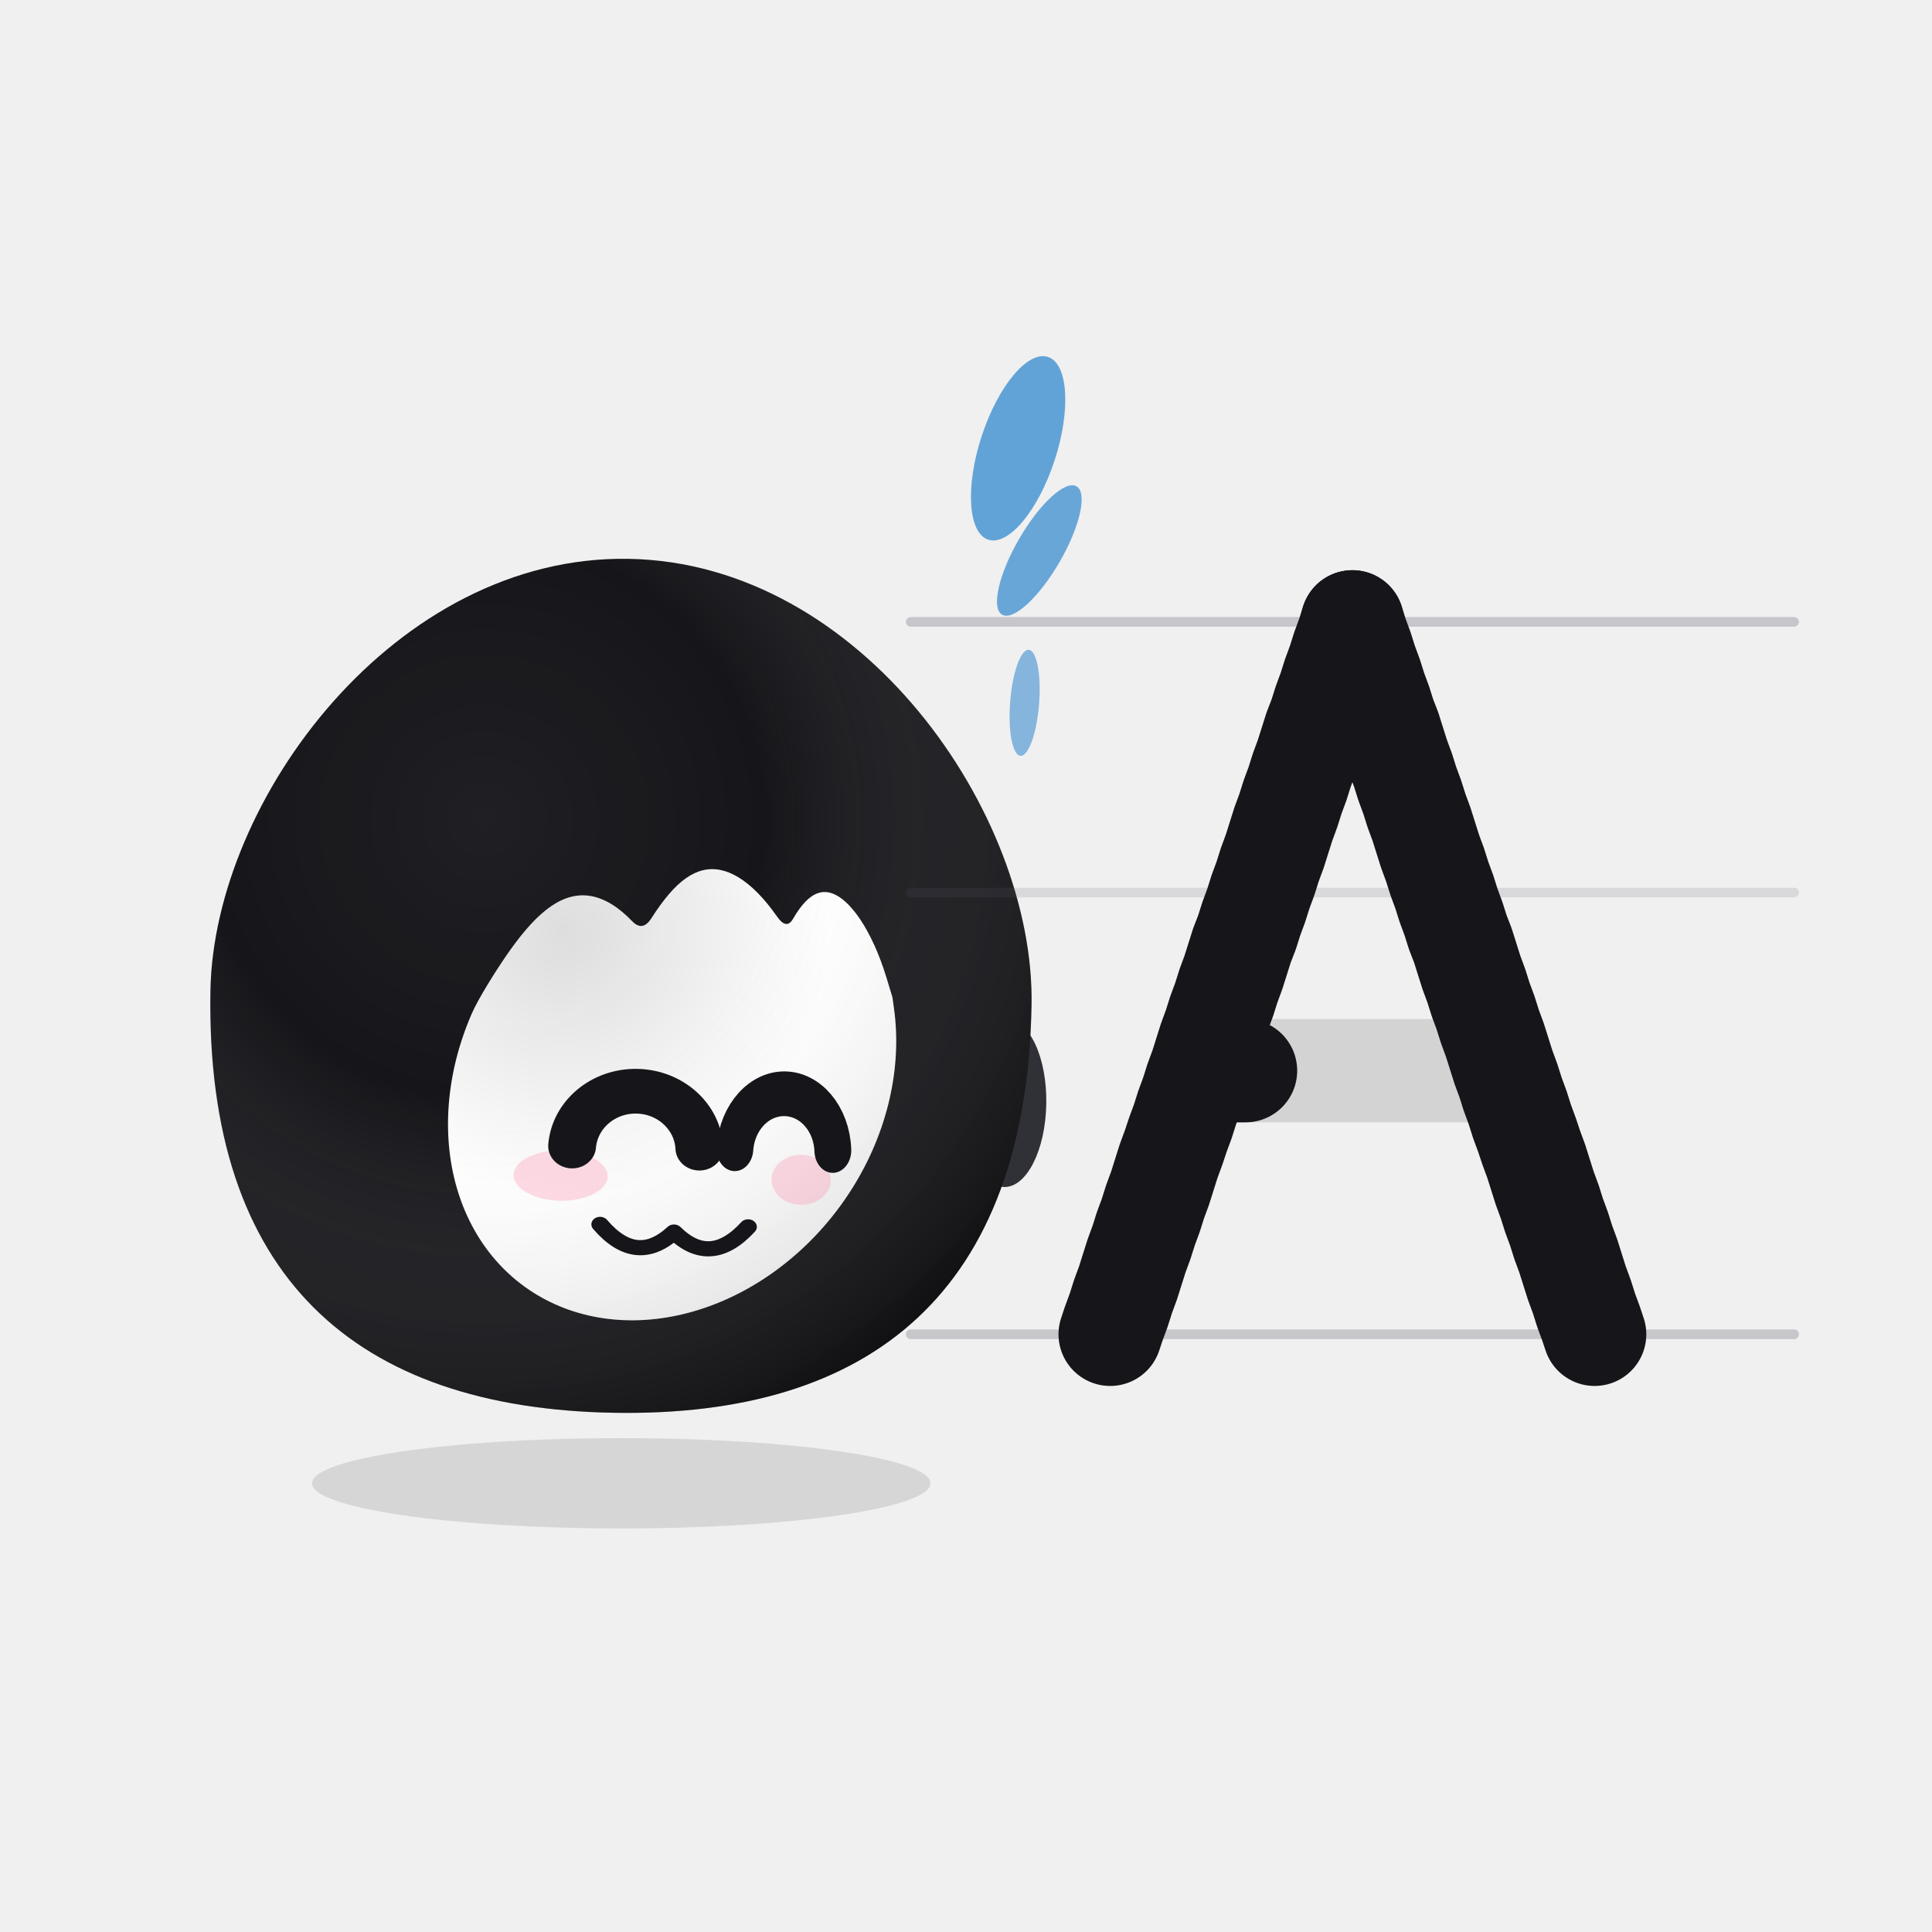
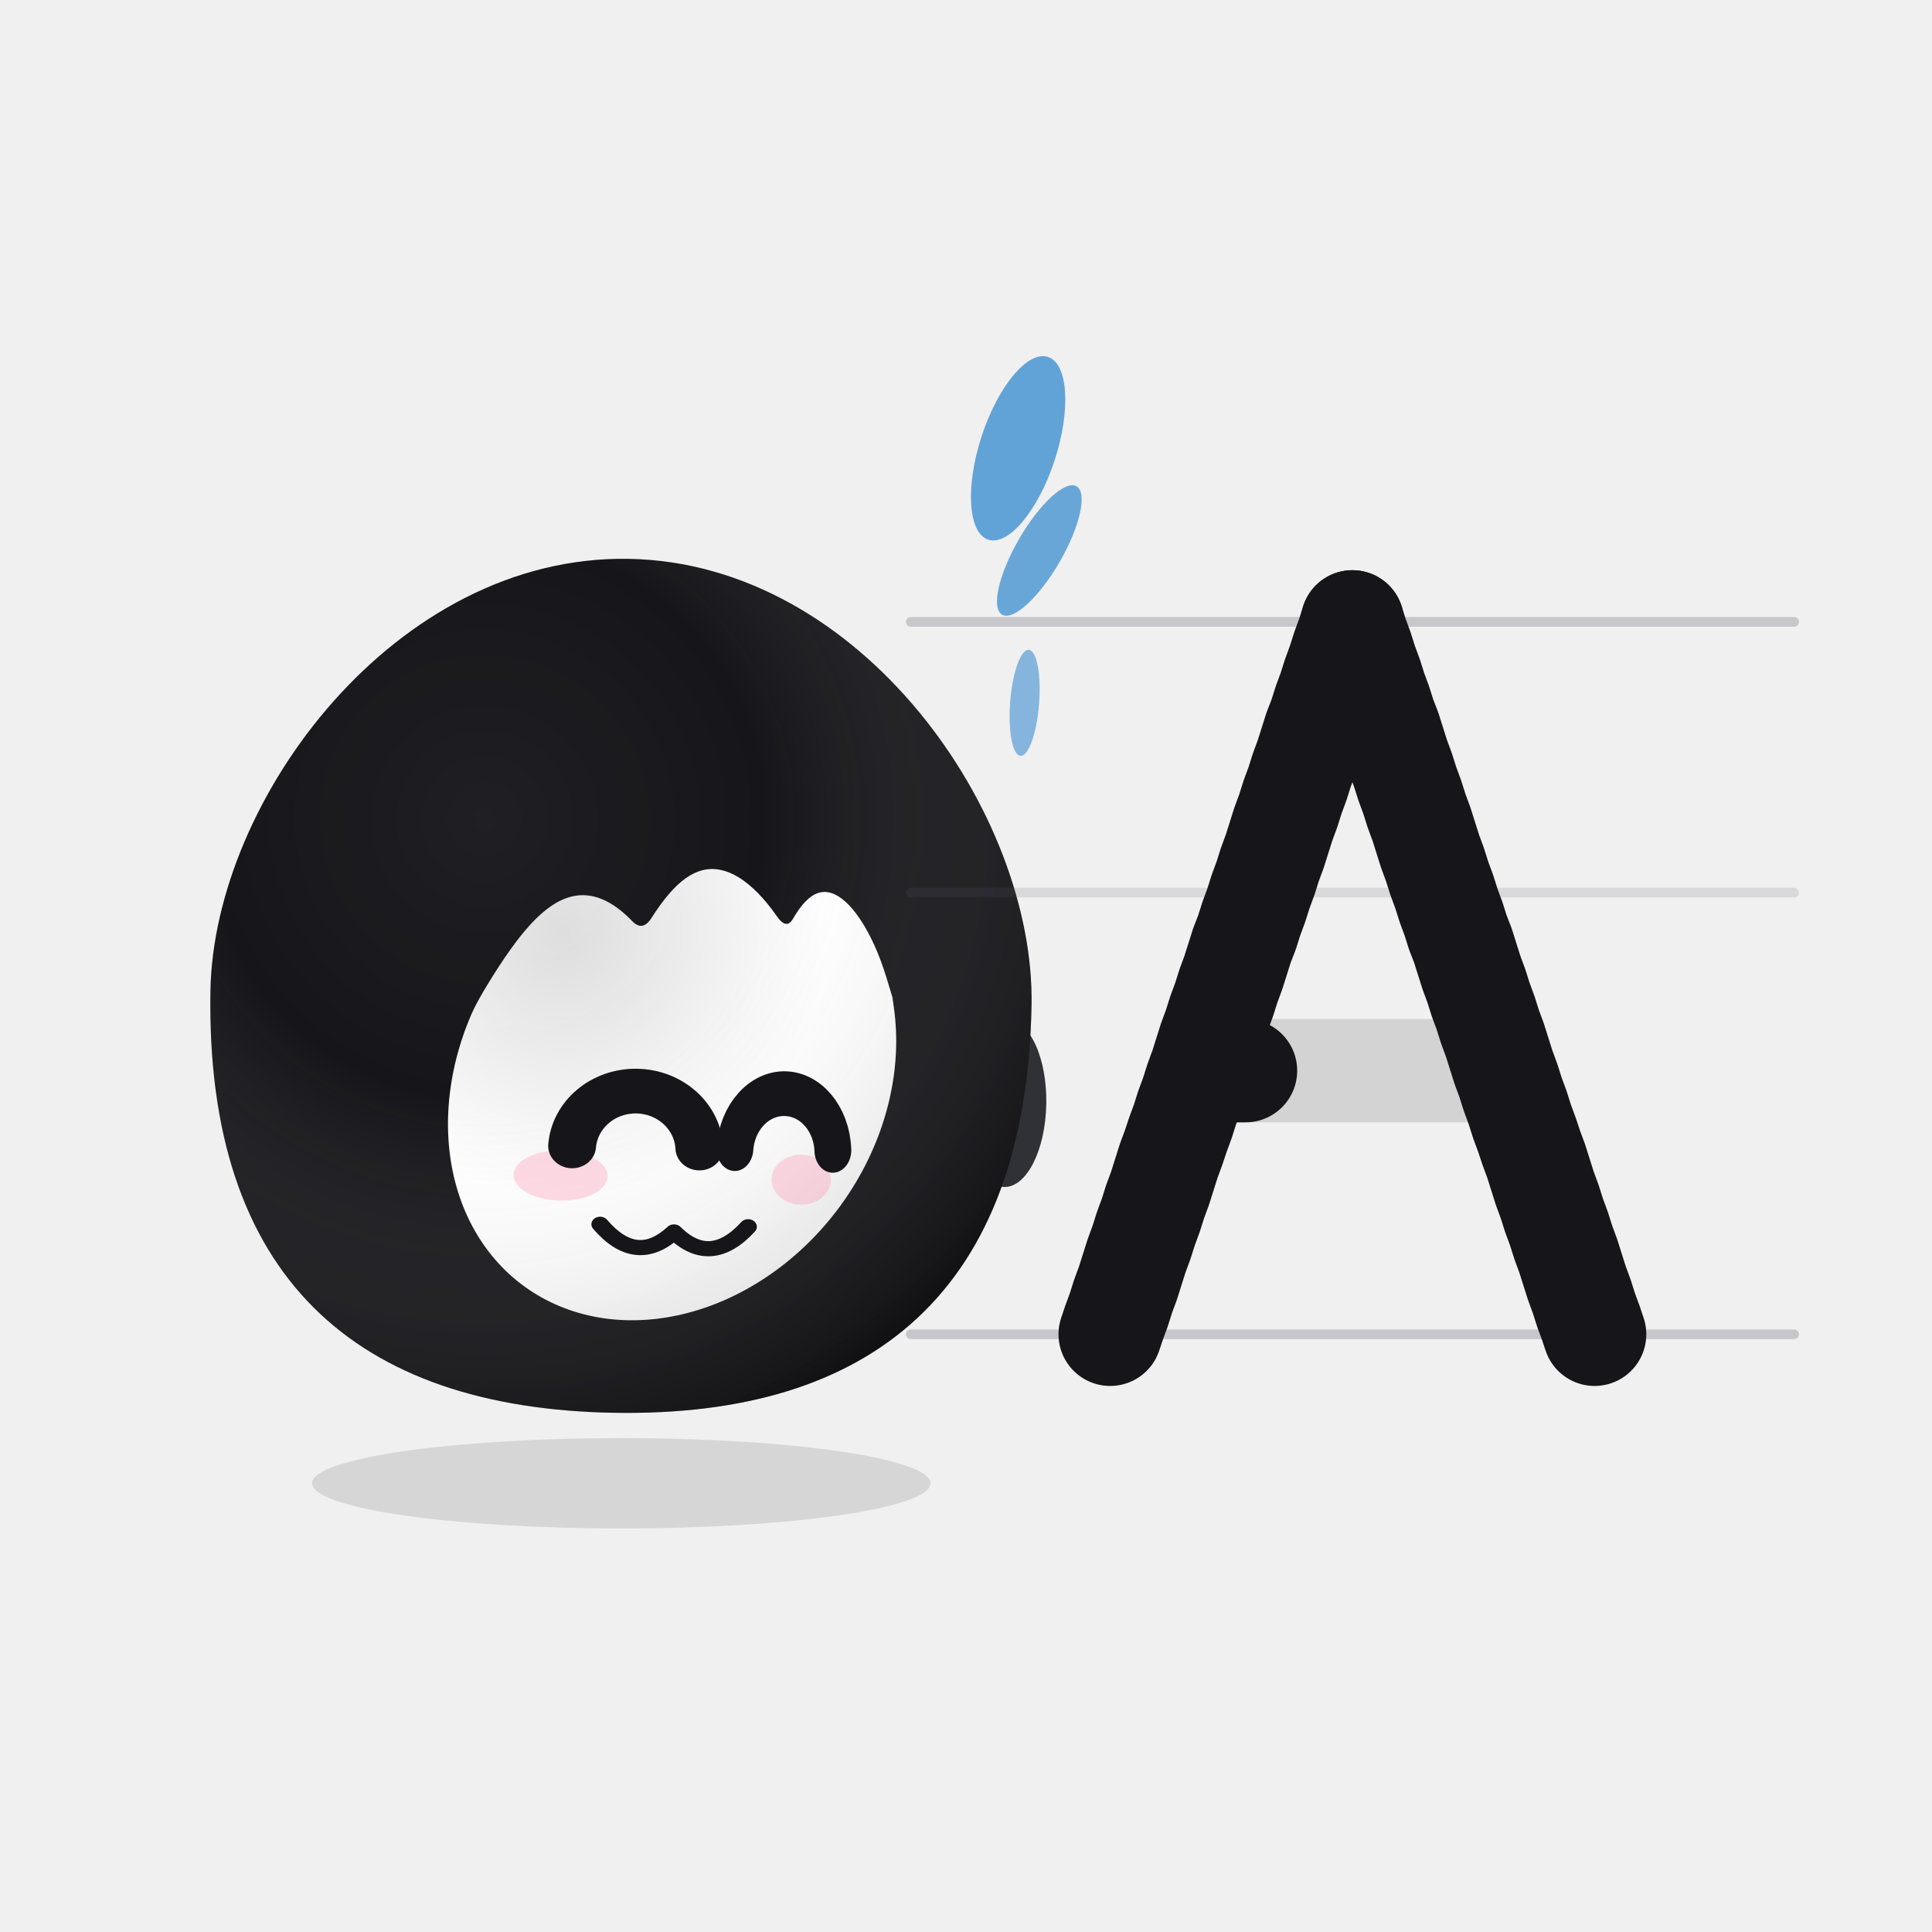
<svg xmlns="http://www.w3.org/2000/svg" width="320" height="320" viewBox="0 0 320 320">
  <defs>
    <radialGradient id="bg0" gradientUnits="userSpaceOnUse" cx="-34" cy="-40" r="162" fx="-34" fy="-40">
      <stop offset="0" stop-color="rgba(255,255,255,0.043)" />
      <stop offset="0.42" stop-color="rgba(255,255,255,0)" />
      <stop offset="1" stop-color="rgba(0,0,0,0.272)" />
    </radialGradient>
    <clipPath id="bc1">
      <path d="M0 -102.44C55.94 -102.44 98.5 -43.025 98.5 2.868C98.5 71.708 61.733 102.44 0 102.44C-61.733 102.44 -98.5 71.708 -98.5 2.868C-98.5 -43.025 -55.94 -102.44 0 -102.44ZM-6.636 -95.913C45.388 -95.913 84.969 -39.469 84.969 4.13C84.969 69.528 50.776 98.723 -6.636 98.723C-64.049 98.723 -98.241 69.528 -98.241 4.13C-98.241 -39.469 -58.661 -95.913 -6.636 -95.913Z" transform="matrix(0.68 0.012 -0.012 0.68 102.89 163.281)" />
    </clipPath>
    <clipPath id="bc2">
-       <path d="M66.091 1.626Q66.091 1.626 66.512 4.288Q66.933 6.951 67.101 9.687Q67.269 12.424 67.182 15.209Q67.096 17.995 66.756 20.803Q66.416 23.611 65.825 26.415Q65.235 29.219 64.399 31.994Q63.563 34.768 62.491 37.487Q61.418 40.206 60.119 42.844Q58.82 45.483 57.307 48.016Q55.794 50.549 54.082 52.954Q52.37 55.359 50.474 57.614Q48.579 59.869 46.519 61.954Q44.459 64.039 42.254 65.934Q40.048 67.83 37.719 69.519Q35.389 71.209 32.957 72.677Q30.524 74.146 28.012 75.381Q25.5 76.616 22.931 77.606Q20.363 78.596 17.761 79.333Q15.159 80.07 12.549 80.547Q9.938 81.025 7.342 81.238Q4.746 81.452 2.188 81.399Q-0.369 81.347 -2.866 81.03Q-5.362 80.713 -7.774 80.133Q-10.186 79.553 -12.492 78.715Q-14.799 77.878 -16.978 76.79Q-19.158 75.702 -21.191 74.373Q-23.224 73.044 -25.093 71.486Q-26.961 69.928 -28.647 68.155Q-30.334 66.381 -31.823 64.407Q-33.312 62.434 -34.59 60.278Q-35.868 58.123 -36.924 55.804Q-37.979 53.486 -38.802 51.026Q-39.625 48.566 -40.208 45.986Q-40.791 43.407 -41.129 40.732Q-41.467 38.057 -41.556 35.312Q-41.645 32.566 -41.485 29.775Q-41.325 26.985 -40.917 24.175Q-40.508 21.364 -39.856 18.561Q-39.204 15.758 -38.314 12.989Q-37.424 10.219 -36.304 7.508Q-35.184 4.798 -32.446 0.129Q-29.709 -4.539 -27.161 -8.262Q-24.613 -11.984 -22.18 -14.703Q-19.746 -17.422 -17.356 -19.113Q-14.966 -20.805 -12.56 -21.458Q-10.154 -22.111 -7.693 -21.711Q-5.232 -21.311 -2.703 -19.832Q-0.173 -18.353 2.405 -15.765Q4.983 -13.177 7.088 -16.615Q9.194 -20.053 11.222 -22.511Q13.251 -24.969 15.282 -26.46Q17.314 -27.952 19.407 -28.491Q21.501 -29.031 23.693 -28.626Q25.885 -28.22 28.181 -26.864Q30.478 -25.509 32.854 -23.188Q35.23 -20.868 37.62 -17.571Q40.01 -14.273 41.517 -16.99Q43.024 -19.706 44.529 -21.311Q46.033 -22.916 47.61 -23.443Q49.186 -23.97 50.867 -23.444Q52.548 -22.919 54.323 -21.358Q56.098 -19.797 57.905 -17.211Q59.712 -14.625 61.436 -11.036Q63.16 -7.448 64.626 -2.911Q66.091 1.626 66.091 1.626Z" transform="matrix(0.68 0.012 -0.012 0.68 102.89 163.281)" />
+       <path d="M66.086 1.614Q66.086 1.614 66.507 4.277Q66.927 6.94 67.095 9.677Q67.263 12.414 67.177 15.2Q67.091 17.985 66.751 20.794Q66.41 23.602 65.82 26.407Q65.229 29.211 64.394 31.986Q63.558 34.761 62.486 37.48Q61.413 40.199 60.114 42.838Q58.815 45.476 57.302 48.009Q55.789 50.543 54.077 52.948Q52.364 55.353 50.469 57.608Q48.574 59.863 46.514 61.947Q44.453 64.032 42.248 65.927Q40.043 67.822 37.713 69.512Q35.383 71.201 32.951 72.669Q30.519 74.138 28.007 75.372Q25.495 76.607 22.926 77.597Q20.357 78.586 17.756 79.323Q15.154 80.059 12.543 80.536Q9.933 81.013 7.337 81.226Q4.741 81.439 2.183 81.386Q-0.375 81.334 -2.871 81.016Q-5.367 80.698 -7.779 80.117Q-10.192 79.537 -12.498 78.699Q-14.804 77.86 -16.984 76.772Q-19.164 75.683 -21.197 74.354Q-23.23 73.025 -25.098 71.466Q-26.966 69.907 -28.653 68.133Q-30.339 66.359 -31.828 64.385Q-33.317 62.41 -34.595 60.254Q-35.874 58.098 -36.929 55.779Q-37.985 53.46 -38.808 50.999Q-39.631 48.539 -40.214 45.959Q-40.797 43.379 -41.135 40.704Q-41.472 38.028 -41.561 35.282Q-41.651 32.536 -41.49 29.745Q-41.33 26.954 -40.922 24.144Q-40.514 21.333 -39.862 18.53Q-39.21 15.727 -38.319 12.957Q-37.429 10.187 -36.309 7.476Q-35.19 4.765 -32.452 0.096Q-29.714 -4.572 -27.167 -8.295Q-24.619 -12.017 -22.185 -14.736Q-19.752 -17.454 -17.362 -19.146Q-14.971 -20.837 -12.565 -21.49Q-10.159 -22.143 -7.698 -21.743Q-5.237 -21.342 -2.708 -19.864Q-0.179 -18.385 2.399 -15.796Q4.977 -13.208 7.083 -16.646Q9.188 -20.083 11.217 -22.541Q13.245 -24.998 15.277 -26.489Q17.308 -27.98 19.402 -28.519Q21.496 -29.059 23.687 -28.653Q25.879 -28.247 28.176 -26.891Q30.473 -25.534 32.849 -23.214Q35.225 -20.893 37.614 -17.596Q40.004 -14.298 41.511 -17.013Q43.018 -19.729 44.523 -21.333Q46.028 -22.937 47.604 -23.463Q49.181 -23.989 50.862 -23.464Q52.543 -22.938 54.318 -21.376Q56.092 -19.814 57.899 -17.227Q59.707 -14.641 61.431 -11.051Q63.155 -7.462 64.62 -2.924Q66.086 1.614 66.086 1.614Z" transform="matrix(0.68 0.012 -0.012 0.68 102.89 163.281)" />
    </clipPath>
-     <radialGradient id="bg1" gradientUnits="userSpaceOnUse" cx="-14.403" cy="-13.16" r="108.044" fx="-14.403" fy="-13.16">
+     <radialGradient id="bg1" gradientUnits="userSpaceOnUse" cx="-14.409" cy="-13.184" r="108.057" fx="-14.409" fy="-13.184">
      <stop offset="0" stop-color="rgba(0,0,0,0.139)" />
      <stop offset="0.6" stop-color="rgba(0,0,0,0)" />
    </radialGradient>
    <radialGradient id="bg2" gradientUnits="userSpaceOnUse" cx="-34" cy="-40" r="162" fx="-34" fy="-40">
      <stop offset="0" stop-color="rgba(255,255,255,0.1)" />
      <stop offset="0.42" stop-color="rgba(255,255,255,0)" />
      <stop offset="1" stop-color="rgba(0,0,0,0.2)" />
    </radialGradient>
  </defs>
  <path d="M-8.662 126C-8.662 132.075 -42.379 137 -83.971 137C-125.563 137 -159.28 132.075 -159.28 126C-159.28 119.925 -125.563 115 -83.971 115C-42.379 115 -8.662 119.925 -8.662 126" fill="rgba(22,22,26,0.13)" fill-opacity="0.913" transform="matrix(0.68 0 0 0.68 160 160)" />
  <path d="M-10.215 -10.816C-8.289 -8.119 -9.498 -3.956 -12.914 -1.517C-16.33 0.922 -20.66 0.713 -22.585 -1.984C-24.511 -4.681 -23.302 -8.844 -19.886 -11.283C-16.47 -13.722 -12.14 -13.513 -10.215 -10.816" fill="#2A2A31" fill-opacity="0.966" transform="matrix(0.391 0.007 -0.012 0.68 166.573 182.734)" />
  <path d="M17.2 0C17.2 11.267 9.499 20.4 0 20.4C-9.499 20.4 -17.2 11.267 -17.2 0C-17.2 -11.267 -9.499 -20.4 0 -20.4C9.499 -20.4 17.2 -11.267 17.2 0" fill="#2A2A31" fill-opacity="0.966" transform="matrix(0.391 0.007 -0.012 0.68 166.573 182.734)" />
  <path d="M-6.636 -97.395C46.18 -97.395 86.364 -40.091 86.364 4.171C86.364 70.565 51.65 100.205 -6.636 100.205C-64.923 100.205 -99.636 70.565 -99.636 4.171C-99.636 -40.091 -59.453 -97.395 -6.636 -97.395Z" fill="#16161A" transform="matrix(0.68 0.012 -0.012 0.68 102.89 163.281)" />
  <path d="M0 -104C56.792 -104 100 -43.68 100 2.912C100 72.8 62.674 104 0 104C-62.674 104 -100 72.8 -100 2.912C-100 -43.68 -56.792 -104 0 -104Z" fill="#16161A" transform="matrix(0.68 0.012 -0.012 0.68 102.89 163.281)" />
  <path d="M0 -104C56.792 -104 100 -43.68 100 2.912C100 72.8 62.674 104 0 104C-62.674 104 -100 72.8 -100 2.912C-100 -43.68 -56.792 -104 0 -104ZM-6.636 -97.395C46.18 -97.395 86.364 -40.091 86.364 4.171C86.364 70.565 51.65 100.205 -6.636 100.205C-64.923 100.205 -99.636 70.565 -99.636 4.171C-99.636 -40.091 -59.453 -97.395 -6.636 -97.395Z" fill="url(#bg0)" transform="matrix(0.68 0.012 -0.012 0.68 102.89 163.281)" />
  <g clip-path="url(#bc1)">
-     <path d="M66.091 1.626Q66.091 1.626 66.512 4.288Q66.933 6.951 67.101 9.687Q67.269 12.424 67.182 15.209Q67.096 17.995 66.756 20.803Q66.416 23.611 65.825 26.415Q65.235 29.219 64.399 31.994Q63.563 34.768 62.491 37.487Q61.418 40.206 60.119 42.844Q58.82 45.483 57.307 48.016Q55.794 50.549 54.082 52.954Q52.37 55.359 50.474 57.614Q48.579 59.869 46.519 61.954Q44.459 64.039 42.254 65.934Q40.048 67.83 37.719 69.519Q35.389 71.209 32.957 72.677Q30.524 74.146 28.012 75.381Q25.5 76.616 22.931 77.606Q20.363 78.596 17.761 79.333Q15.159 80.07 12.549 80.547Q9.938 81.025 7.342 81.238Q4.746 81.452 2.188 81.399Q-0.369 81.347 -2.866 81.03Q-5.362 80.713 -7.774 80.133Q-10.186 79.553 -12.492 78.715Q-14.799 77.878 -16.978 76.79Q-19.158 75.702 -21.191 74.373Q-23.224 73.044 -25.093 71.486Q-26.961 69.928 -28.647 68.155Q-30.334 66.381 -31.823 64.407Q-33.312 62.434 -34.59 60.278Q-35.868 58.123 -36.924 55.804Q-37.979 53.486 -38.802 51.026Q-39.625 48.566 -40.208 45.986Q-40.791 43.407 -41.129 40.732Q-41.467 38.057 -41.556 35.312Q-41.645 32.566 -41.485 29.775Q-41.325 26.985 -40.917 24.175Q-40.508 21.364 -39.856 18.561Q-39.204 15.758 -38.314 12.989Q-37.424 10.219 -36.304 7.508Q-35.184 4.798 -32.446 0.129Q-29.709 -4.539 -27.161 -8.262Q-24.613 -11.984 -22.18 -14.703Q-19.746 -17.422 -17.356 -19.113Q-14.966 -20.805 -12.56 -21.458Q-10.154 -22.111 -7.693 -21.711Q-5.232 -21.311 -2.703 -19.832Q-0.173 -18.353 2.405 -15.765Q4.983 -13.177 7.088 -16.615Q9.194 -20.053 11.222 -22.511Q13.251 -24.969 15.282 -26.46Q17.314 -27.952 19.407 -28.491Q21.501 -29.031 23.693 -28.626Q25.885 -28.22 28.181 -26.864Q30.478 -25.509 32.854 -23.188Q35.23 -20.868 37.62 -17.571Q40.01 -14.273 41.517 -16.99Q43.024 -19.706 44.529 -21.311Q46.033 -22.916 47.61 -23.443Q49.186 -23.97 50.867 -23.444Q52.548 -22.919 54.323 -21.358Q56.098 -19.797 57.905 -17.211Q59.712 -14.625 61.436 -11.036Q63.16 -7.448 64.626 -2.911Q66.091 1.626 66.091 1.626Z" fill="#FFFFFF" transform="matrix(0.68 0.012 -0.012 0.68 102.89 163.281)" />
+     <path d="M66.086 1.614Q66.086 1.614 66.507 4.277Q66.927 6.94 67.095 9.677Q67.263 12.414 67.177 15.2Q67.091 17.985 66.751 20.794Q66.41 23.602 65.82 26.407Q65.229 29.211 64.394 31.986Q63.558 34.761 62.486 37.48Q61.413 40.199 60.114 42.838Q58.815 45.476 57.302 48.009Q55.789 50.543 54.077 52.948Q52.364 55.353 50.469 57.608Q48.574 59.863 46.514 61.947Q44.453 64.032 42.248 65.927Q40.043 67.822 37.713 69.512Q35.383 71.201 32.951 72.669Q30.519 74.138 28.007 75.372Q25.495 76.607 22.926 77.597Q20.357 78.586 17.756 79.323Q15.154 80.059 12.543 80.536Q9.933 81.013 7.337 81.226Q4.741 81.439 2.183 81.386Q-0.375 81.334 -2.871 81.016Q-5.367 80.698 -7.779 80.117Q-10.192 79.537 -12.498 78.699Q-14.804 77.86 -16.984 76.772Q-19.164 75.683 -21.197 74.354Q-23.23 73.025 -25.098 71.466Q-26.966 69.907 -28.653 68.133Q-30.339 66.359 -31.828 64.385Q-33.317 62.41 -34.595 60.254Q-35.874 58.098 -36.929 55.779Q-37.985 53.46 -38.808 50.999Q-39.631 48.539 -40.214 45.959Q-40.797 43.379 -41.135 40.704Q-41.472 38.028 -41.561 35.282Q-41.651 32.536 -41.49 29.745Q-41.33 26.954 -40.922 24.144Q-40.514 21.333 -39.862 18.53Q-39.21 15.727 -38.319 12.957Q-37.429 10.187 -36.309 7.476Q-35.19 4.765 -32.452 0.096Q-29.714 -4.572 -27.167 -8.295Q-24.619 -12.017 -22.185 -14.736Q-19.752 -17.454 -17.362 -19.146Q-14.971 -20.837 -12.565 -21.49Q-10.159 -22.143 -7.698 -21.743Q-5.237 -21.342 -2.708 -19.864Q-0.179 -18.385 2.399 -15.796Q4.977 -13.208 7.083 -16.646Q9.188 -20.083 11.217 -22.541Q13.245 -24.998 15.277 -26.489Q17.308 -27.98 19.402 -28.519Q21.496 -29.059 23.687 -28.653Q25.879 -28.247 28.176 -26.891Q30.473 -25.534 32.849 -23.214Q35.225 -20.893 37.614 -17.596Q40.004 -14.298 41.511 -17.013Q43.018 -19.729 44.523 -21.333Q46.028 -22.937 47.604 -23.463Q49.181 -23.989 50.862 -23.464Q52.543 -22.938 54.318 -21.376Q56.092 -19.814 57.899 -17.227Q59.707 -14.641 61.431 -11.051Q63.155 -7.462 64.62 -2.924Q66.086 1.614 66.086 1.614Z" fill="#FFFFFF" transform="matrix(0.68 0.012 -0.012 0.68 102.89 163.281)" />
    <g clip-path="url(#bc2)">
-       <path d="M106.258 23.05C106.258 74.657 64.422 116.493 12.815 116.493C-38.792 116.493 -80.628 74.657 -80.628 23.05C-80.628 -28.558 -38.792 -70.394 12.815 -70.394C64.422 -70.394 106.258 -28.558 106.258 23.05" fill="url(#bg1)" transform="matrix(0.68 0.012 -0.012 0.68 102.89 163.281)" />
+       <path d="M106.264 23.03C106.264 74.644 64.423 116.485 12.809 116.485C-38.804 116.485 -80.645 74.644 -80.645 23.03C-80.645 -28.584 -38.804 -70.425 12.809 -70.425C64.423 -70.425 106.264 -28.584 106.264 23.03" fill="url(#bg1)" transform="matrix(0.68 0.012 -0.012 0.68 102.89 163.281)" />
    </g>
    <g clip-path="url(#bc2)">
-       <path d="M106.258 23.05C106.258 74.657 64.422 116.493 12.815 116.493C-38.792 116.493 -80.628 74.657 -80.628 23.05C-80.628 -28.558 -38.792 -70.394 12.815 -70.394C64.422 -70.394 106.258 -28.558 106.258 23.05" fill="url(#bg2)" transform="matrix(0.68 0.012 -0.012 0.68 102.89 163.281)" />
+       <path d="M106.264 23.03C106.264 74.644 64.423 116.485 12.809 116.485C-38.804 116.485 -80.645 74.644 -80.645 23.03C-80.645 -28.584 -38.804 -70.425 12.809 -70.425C64.423 -70.425 106.264 -28.584 106.264 23.03" fill="url(#bg2)" transform="matrix(0.68 0.012 -0.012 0.68 102.89 163.281)" />
    </g>
    <g clip-path="url(#bc2)">
-       <path d="M11.5 0C11.5 3.866 6.351 7 0 7C-6.351 7 -11.5 3.866 -11.5 0C-11.5 -3.866 -6.351 -7 0 -7C6.351 -7 11.5 -3.866 11.5 0" fill="rgba(255,138,168,0.42)" fill-opacity="0.7" transform="matrix(0.678 0.012 -0.01 0.593 92.856 194.726)" />
-       <path d="M11.5 0C11.5 3.866 6.351 7 0 7C-6.351 7 -11.5 3.866 -11.5 0C-11.5 -3.866 -6.351 -7 0 -7C6.351 -7 11.5 -3.866 11.5 0" fill="rgba(255,138,168,0.42)" fill-opacity="0.7" transform="matrix(0.427 0.007 -0.01 0.593 132.699 195.412)" />
+       <path d="M11.5 0C11.5 3.866 6.351 7 0 7C-6.351 7 -11.5 3.866 -11.5 0C-11.5 -3.866 -6.351 -7 0 -7C6.351 -7 11.5 -3.866 11.5 0" fill="rgba(255,138,168,0.42)" fill-opacity="0.7" transform="matrix(0.678 0.012 -0.01 0.593 92.854 194.707)" />
+       <path d="M11.5 0C11.5 3.866 6.351 7 0 7C-6.351 7 -11.5 3.866 -11.5 0C-11.5 -3.866 -6.351 -7 0 -7C6.351 -7 11.5 -3.866 11.5 0" fill="rgba(255,138,168,0.42)" fill-opacity="0.7" transform="matrix(0.427 0.007 -0.01 0.593 132.706 195.393)" />
    </g>
    <g clip-path="url(#bc2)">
-       <path d="M-15.968 -1.005C-15.438 -9.434 -8.446 -16 0 -16C8.446 -16 15.438 -9.434 15.968 -1.005" fill="none" stroke="#16161A" stroke-width="12" stroke-linecap="round" stroke-linejoin="round" transform="matrix(0.66 0.011 -0.011 0.617 105.288 190.613)" />
-       <path d="M-15.968 -1.005C-15.438 -9.434 -8.446 -16 0 -16C8.446 -16 15.438 -9.434 15.968 -1.005" fill="none" stroke="#16161A" stroke-width="12" stroke-linecap="round" stroke-linejoin="round" transform="matrix(0.508 0.009 -0.011 0.617 129.824 191.035)" />
-       <path d="M-20.4 -3.57Q-10.2 9.69 0 -1.53Q10.2 9.69 20.4 -3.57" fill="none" stroke="#16161A" stroke-width="4.8" stroke-linecap="round" stroke-linejoin="round" transform="matrix(0.601 0.01 -0.009 0.522 111.621 204.864)" />
+       <path d="M-15.968 -1.005C-15.438 -9.434 -8.446 -16 0 -16C8.446 -16 15.438 -9.434 15.968 -1.005" fill="none" stroke="#16161A" stroke-width="12" stroke-linecap="round" stroke-linejoin="round" transform="matrix(0.66 0.011 -0.011 0.617 105.287 190.593)" />
+       <path d="M-15.968 -1.005C-15.438 -9.434 -8.446 -16 0 -16C8.446 -16 15.438 -9.434 15.968 -1.005" fill="none" stroke="#16161A" stroke-width="12" stroke-linecap="round" stroke-linejoin="round" transform="matrix(0.508 0.009 -0.011 0.617 129.827 191.015)" />
+       <path d="M-20.4 -3.57Q-10.2 9.69 0 -1.53Q10.2 9.69 20.4 -3.57" fill="none" stroke="#16161A" stroke-width="4.8" stroke-linecap="round" stroke-linejoin="round" transform="matrix(0.601 0.01 -0.009 0.522 111.625 204.847)" />
    </g>
  </g>
  <path d="M9.367 0C9.367 12.938 5.173 23.427 0 23.427C-5.173 23.427 -9.367 12.938 -9.367 0C-9.367 -12.938 -5.173 -23.427 0 -23.427C5.173 -23.427 9.367 -12.938 9.367 0" fill="#1478C9" fill-opacity="0.644" transform="matrix(0.646 0.211 -0.211 0.646 168.633 74.253)" />
  <path d="M5.677 0C5.677 9.985 3.136 18.08 0 18.08C-3.136 18.08 -5.677 9.985 -5.677 0C-5.677 -9.985 -3.136 -18.08 0 -18.08C3.136 -18.08 5.677 -9.985 5.677 0" fill="#1478C9" fill-opacity="0.611" transform="matrix(0.588 0.341 -0.341 0.588 172.144 91.179)" />
  <path d="M3.533 0C3.533 7.15 1.951 12.947 0 12.947C-1.951 12.947 -3.533 7.15 -3.533 0C-3.533 -7.15 -1.951 -12.947 0 -12.947C1.951 -12.947 3.533 -7.15 3.533 0" fill="#1478C9" fill-opacity="0.481" transform="matrix(0.678 0.053 -0.053 0.678 169.71 116.41)" />
  <path d="M-73.16 -59L73.16 -59" fill="none" stroke="#5C5C6E" stroke-width="1.6" stroke-linecap="round" stroke-linejoin="round" stroke-opacity="0.28" transform="matrix(1 0 0 1 224 162)" />
  <path d="M-73.16 -14.16L73.16 -14.16" fill="none" stroke="#5C5C6E" stroke-width="1.6" stroke-linecap="round" stroke-linejoin="round" stroke-opacity="0.15" transform="matrix(1 0 0 1 224 162)" />
  <path d="M-73.16 59L73.16 59" fill="none" stroke="#5C5C6E" stroke-width="1.6" stroke-linecap="round" stroke-linejoin="round" stroke-opacity="0.28" transform="matrix(1 0 0 1 224 162)" />
  <path d="M0 -0.5L-0.006 -0.481L-0.013 -0.462L-0.019 -0.443L-0.026 -0.424L-0.032 -0.405L-0.039 -0.386L-0.045 -0.367L-0.052 -0.349L-0.058 -0.33L-0.064 -0.311L-0.071 -0.292L-0.077 -0.273L-0.084 -0.254L-0.09 -0.235L-0.097 -0.216L-0.103 -0.197L-0.109 -0.178L-0.116 -0.159L-0.122 -0.14L-0.129 -0.121L-0.135 -0.102L-0.142 -0.083L-0.148 -0.064L-0.155 -0.046L-0.161 -0.027L-0.167 -0.008L-0.174 0.011L-0.18 0.03L-0.187 0.049L-0.193 0.068L-0.2 0.087L-0.206 0.106L-0.212 0.125L-0.219 0.144L-0.225 0.163L-0.232 0.182L-0.238 0.201L-0.245 0.22L-0.251 0.238L-0.258 0.257L-0.264 0.276L-0.27 0.295L-0.277 0.314L-0.283 0.333L-0.29 0.352L-0.296 0.371L-0.303 0.39L-0.309 0.409L-0.315 0.428L-0.322 0.447L-0.328 0.466L-0.335 0.485L-0.34 0.5" fill="none" stroke="rgba(22,22,26,0.13)" stroke-width="0.145" stroke-linecap="round" stroke-linejoin="round" transform="matrix(118 0 0 118 224 162)" />
  <path d="M0 -0.5L0.006 -0.481L0.013 -0.462L0.019 -0.443L0.026 -0.424L0.032 -0.405L0.039 -0.386L0.045 -0.367L0.052 -0.349L0.058 -0.33L0.064 -0.311L0.071 -0.292L0.077 -0.273L0.084 -0.254L0.09 -0.235L0.097 -0.216L0.103 -0.197L0.109 -0.178L0.116 -0.159L0.122 -0.14L0.129 -0.121L0.135 -0.102L0.142 -0.083L0.148 -0.064L0.155 -0.046L0.161 -0.027L0.167 -0.008L0.174 0.011L0.18 0.03L0.187 0.049L0.193 0.068L0.2 0.087L0.206 0.106L0.212 0.125L0.219 0.144L0.225 0.163L0.232 0.182L0.238 0.201L0.245 0.22L0.251 0.238L0.258 0.257L0.264 0.276L0.27 0.295L0.277 0.314L0.283 0.333L0.29 0.352L0.296 0.371L0.303 0.39L0.309 0.409L0.315 0.428L0.322 0.447L0.328 0.466L0.335 0.485L0.34 0.5" fill="none" stroke="rgba(22,22,26,0.13)" stroke-width="0.145" stroke-linecap="round" stroke-linejoin="round" transform="matrix(118 0 0 118 224 162)" />
  <path d="M-0.17 0.13L-0.15 0.13L-0.13 0.13L-0.11 0.13L-0.09 0.13L-0.07 0.13L-0.05 0.13L-0.03 0.13L-0.01 0.13L0.01 0.13L0.03 0.13L0.05 0.13L0.07 0.13L0.09 0.13L0.11 0.13L0.13 0.13L0.15 0.13L0.17 0.13" fill="none" stroke="rgba(22,22,26,0.13)" stroke-width="0.145" stroke-linecap="round" stroke-linejoin="round" transform="matrix(118 0 0 118 224 162)" />
  <path d="M0 -0.5L-0.006 -0.481L-0.013 -0.462L-0.019 -0.443L-0.026 -0.424L-0.032 -0.405L-0.039 -0.386L-0.045 -0.367L-0.052 -0.349L-0.058 -0.33L-0.064 -0.311L-0.071 -0.292L-0.077 -0.273L-0.084 -0.254L-0.09 -0.235L-0.097 -0.216L-0.103 -0.197L-0.109 -0.178L-0.116 -0.159L-0.122 -0.14L-0.129 -0.121L-0.135 -0.102L-0.142 -0.083L-0.148 -0.064L-0.155 -0.046L-0.161 -0.027L-0.167 -0.008L-0.174 0.011L-0.18 0.03L-0.187 0.049L-0.193 0.068L-0.2 0.087L-0.206 0.106L-0.212 0.125L-0.219 0.144L-0.225 0.163L-0.232 0.182L-0.238 0.201L-0.245 0.22L-0.251 0.238L-0.258 0.257L-0.264 0.276L-0.27 0.295L-0.277 0.314L-0.283 0.333L-0.29 0.352L-0.296 0.371L-0.303 0.39L-0.309 0.409L-0.315 0.428L-0.322 0.447L-0.328 0.466L-0.335 0.485L-0.34 0.5" fill="none" stroke="#16161A" stroke-width="0.145" stroke-linecap="round" stroke-linejoin="round" transform="matrix(118 0 0 118 224 162)" />
  <path d="M0 -0.5L0.006 -0.481L0.013 -0.462L0.019 -0.443L0.026 -0.424L0.032 -0.405L0.039 -0.386L0.045 -0.367L0.052 -0.349L0.058 -0.33L0.064 -0.311L0.071 -0.292L0.077 -0.273L0.084 -0.254L0.09 -0.235L0.097 -0.216L0.103 -0.197L0.109 -0.178L0.116 -0.159L0.122 -0.14L0.129 -0.121L0.135 -0.102L0.142 -0.083L0.148 -0.064L0.155 -0.046L0.161 -0.027L0.167 -0.008L0.174 0.011L0.18 0.03L0.187 0.049L0.193 0.068L0.2 0.087L0.206 0.106L0.212 0.125L0.219 0.144L0.225 0.163L0.232 0.182L0.238 0.201L0.245 0.22L0.251 0.238L0.258 0.257L0.264 0.276L0.27 0.295L0.277 0.314L0.283 0.333L0.29 0.352L0.296 0.371L0.303 0.39L0.309 0.409L0.315 0.428L0.322 0.447L0.328 0.466L0.335 0.485L0.34 0.5" fill="none" stroke="#16161A" stroke-width="0.145" stroke-linecap="round" stroke-linejoin="round" transform="matrix(118 0 0 118 224 162)" />
  <path d="M-0.17 0.13L-0.15 0.13" fill="none" stroke="#16161A" stroke-width="0.145" stroke-linecap="round" stroke-linejoin="round" transform="matrix(118 0 0 118 224 162)" />
</svg>
